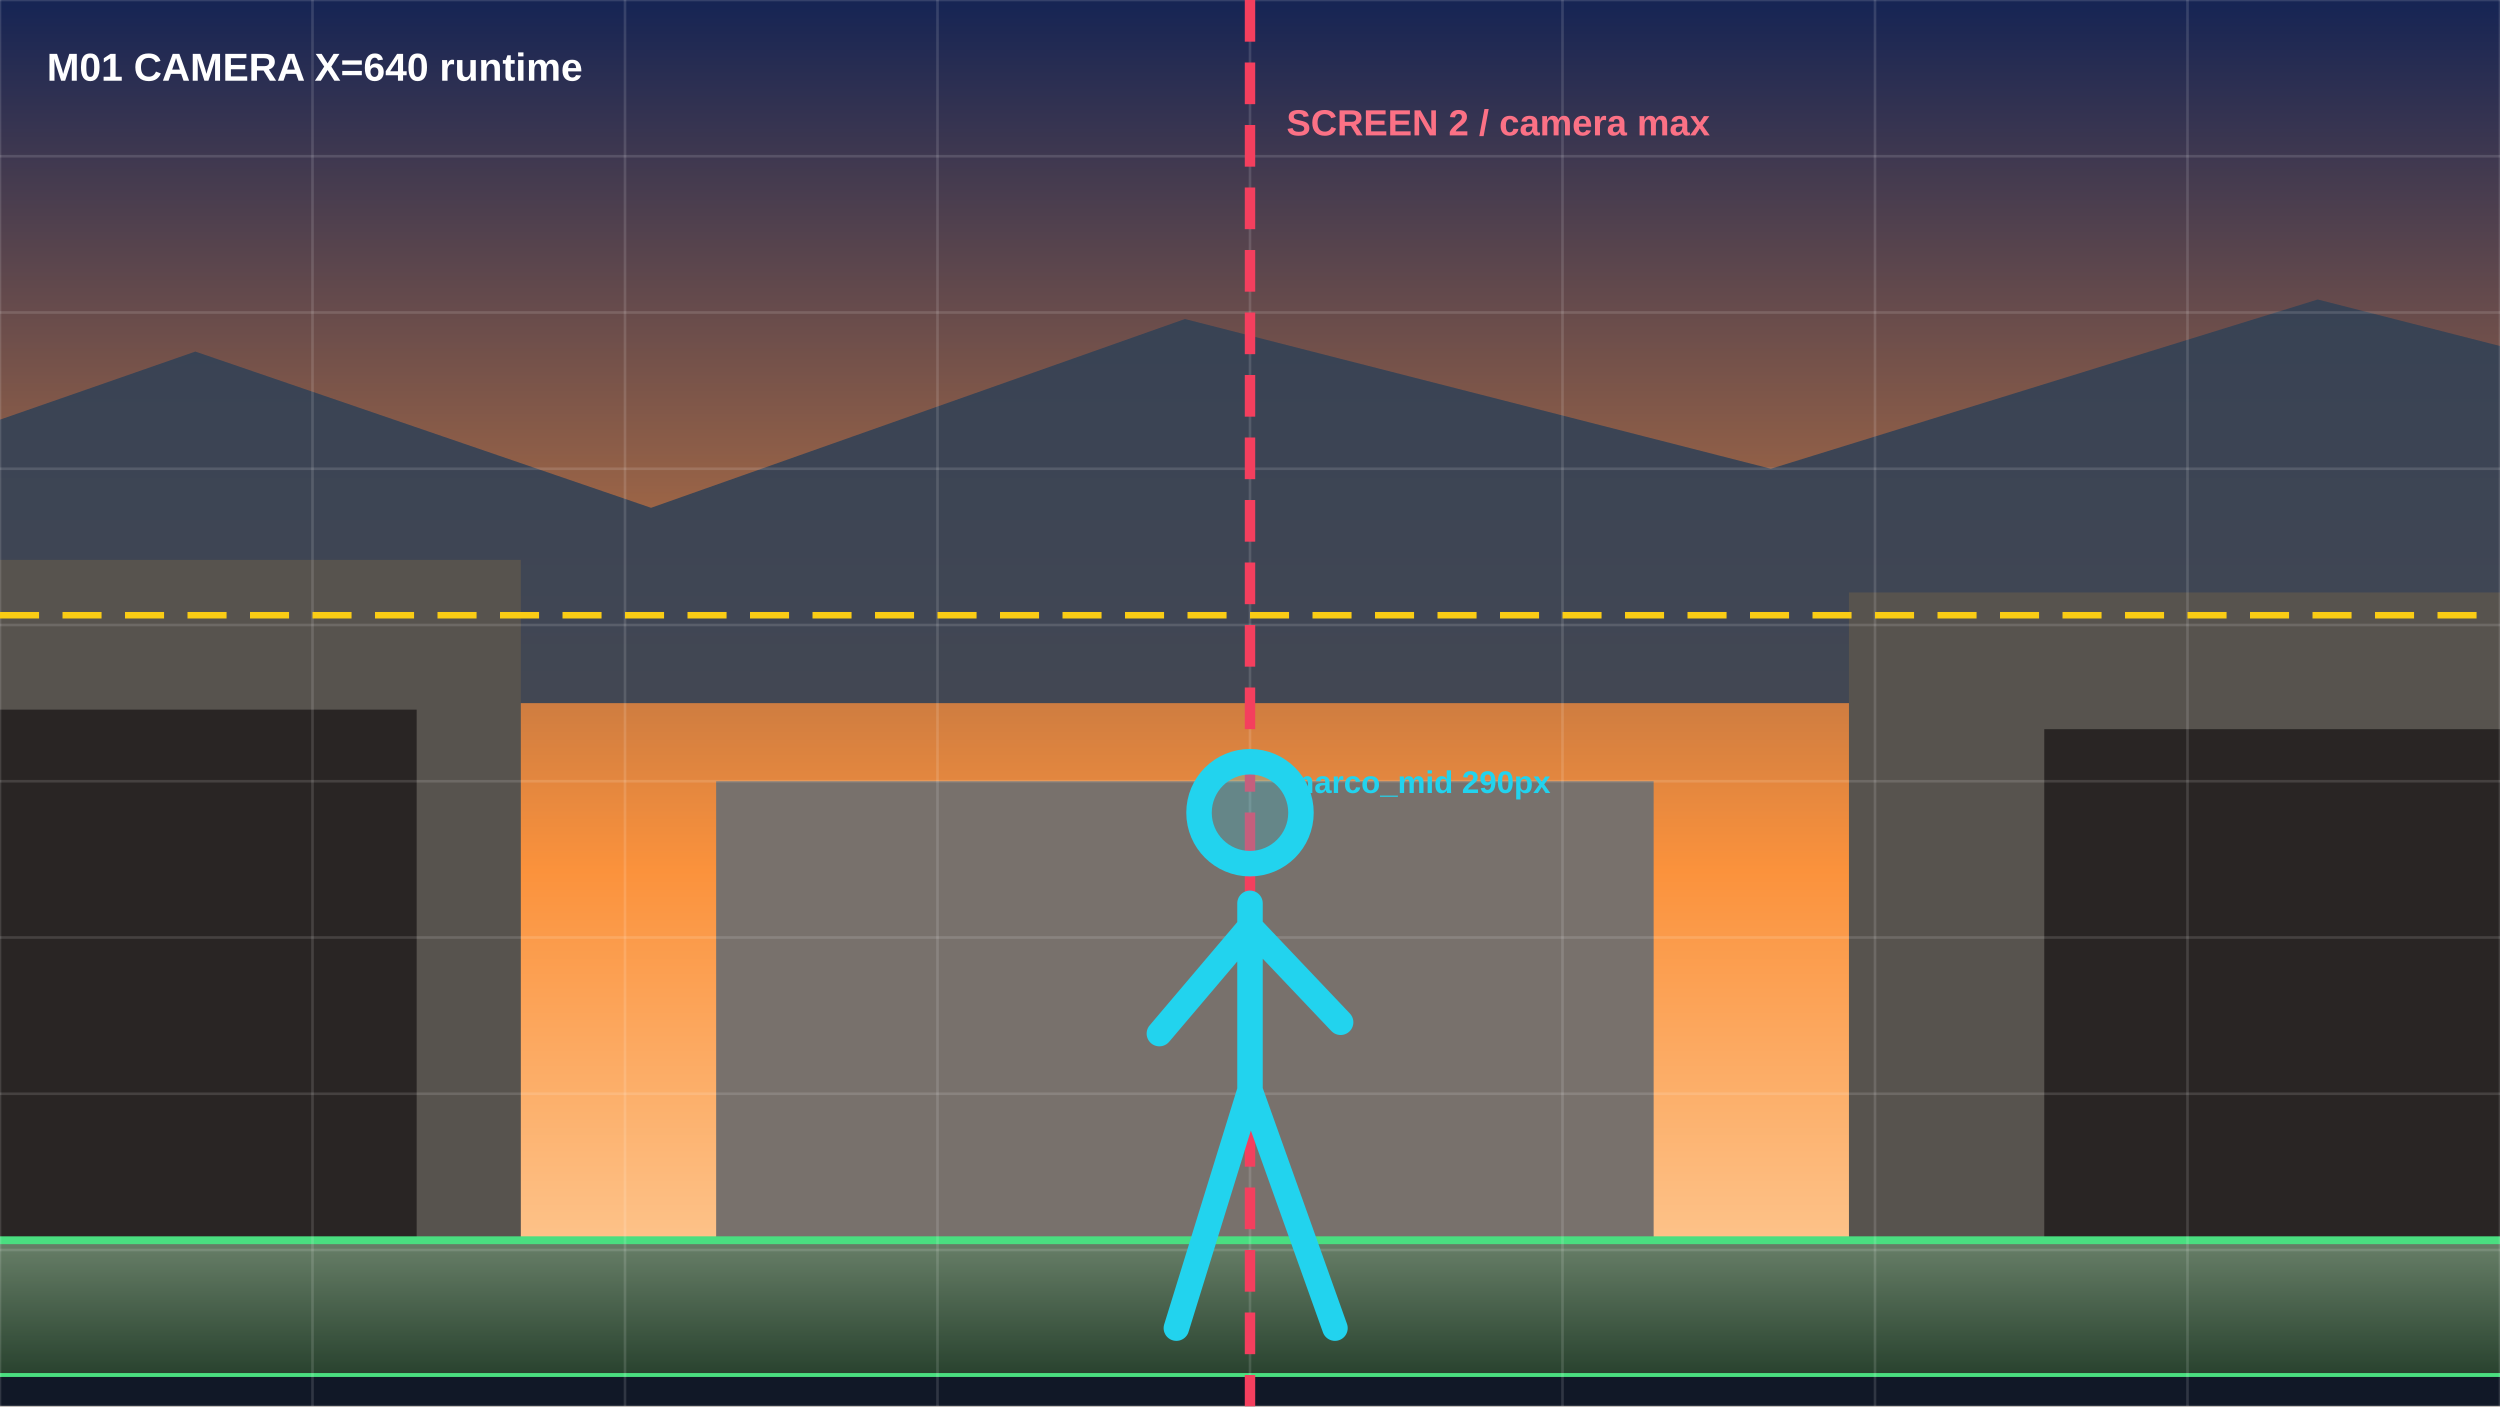
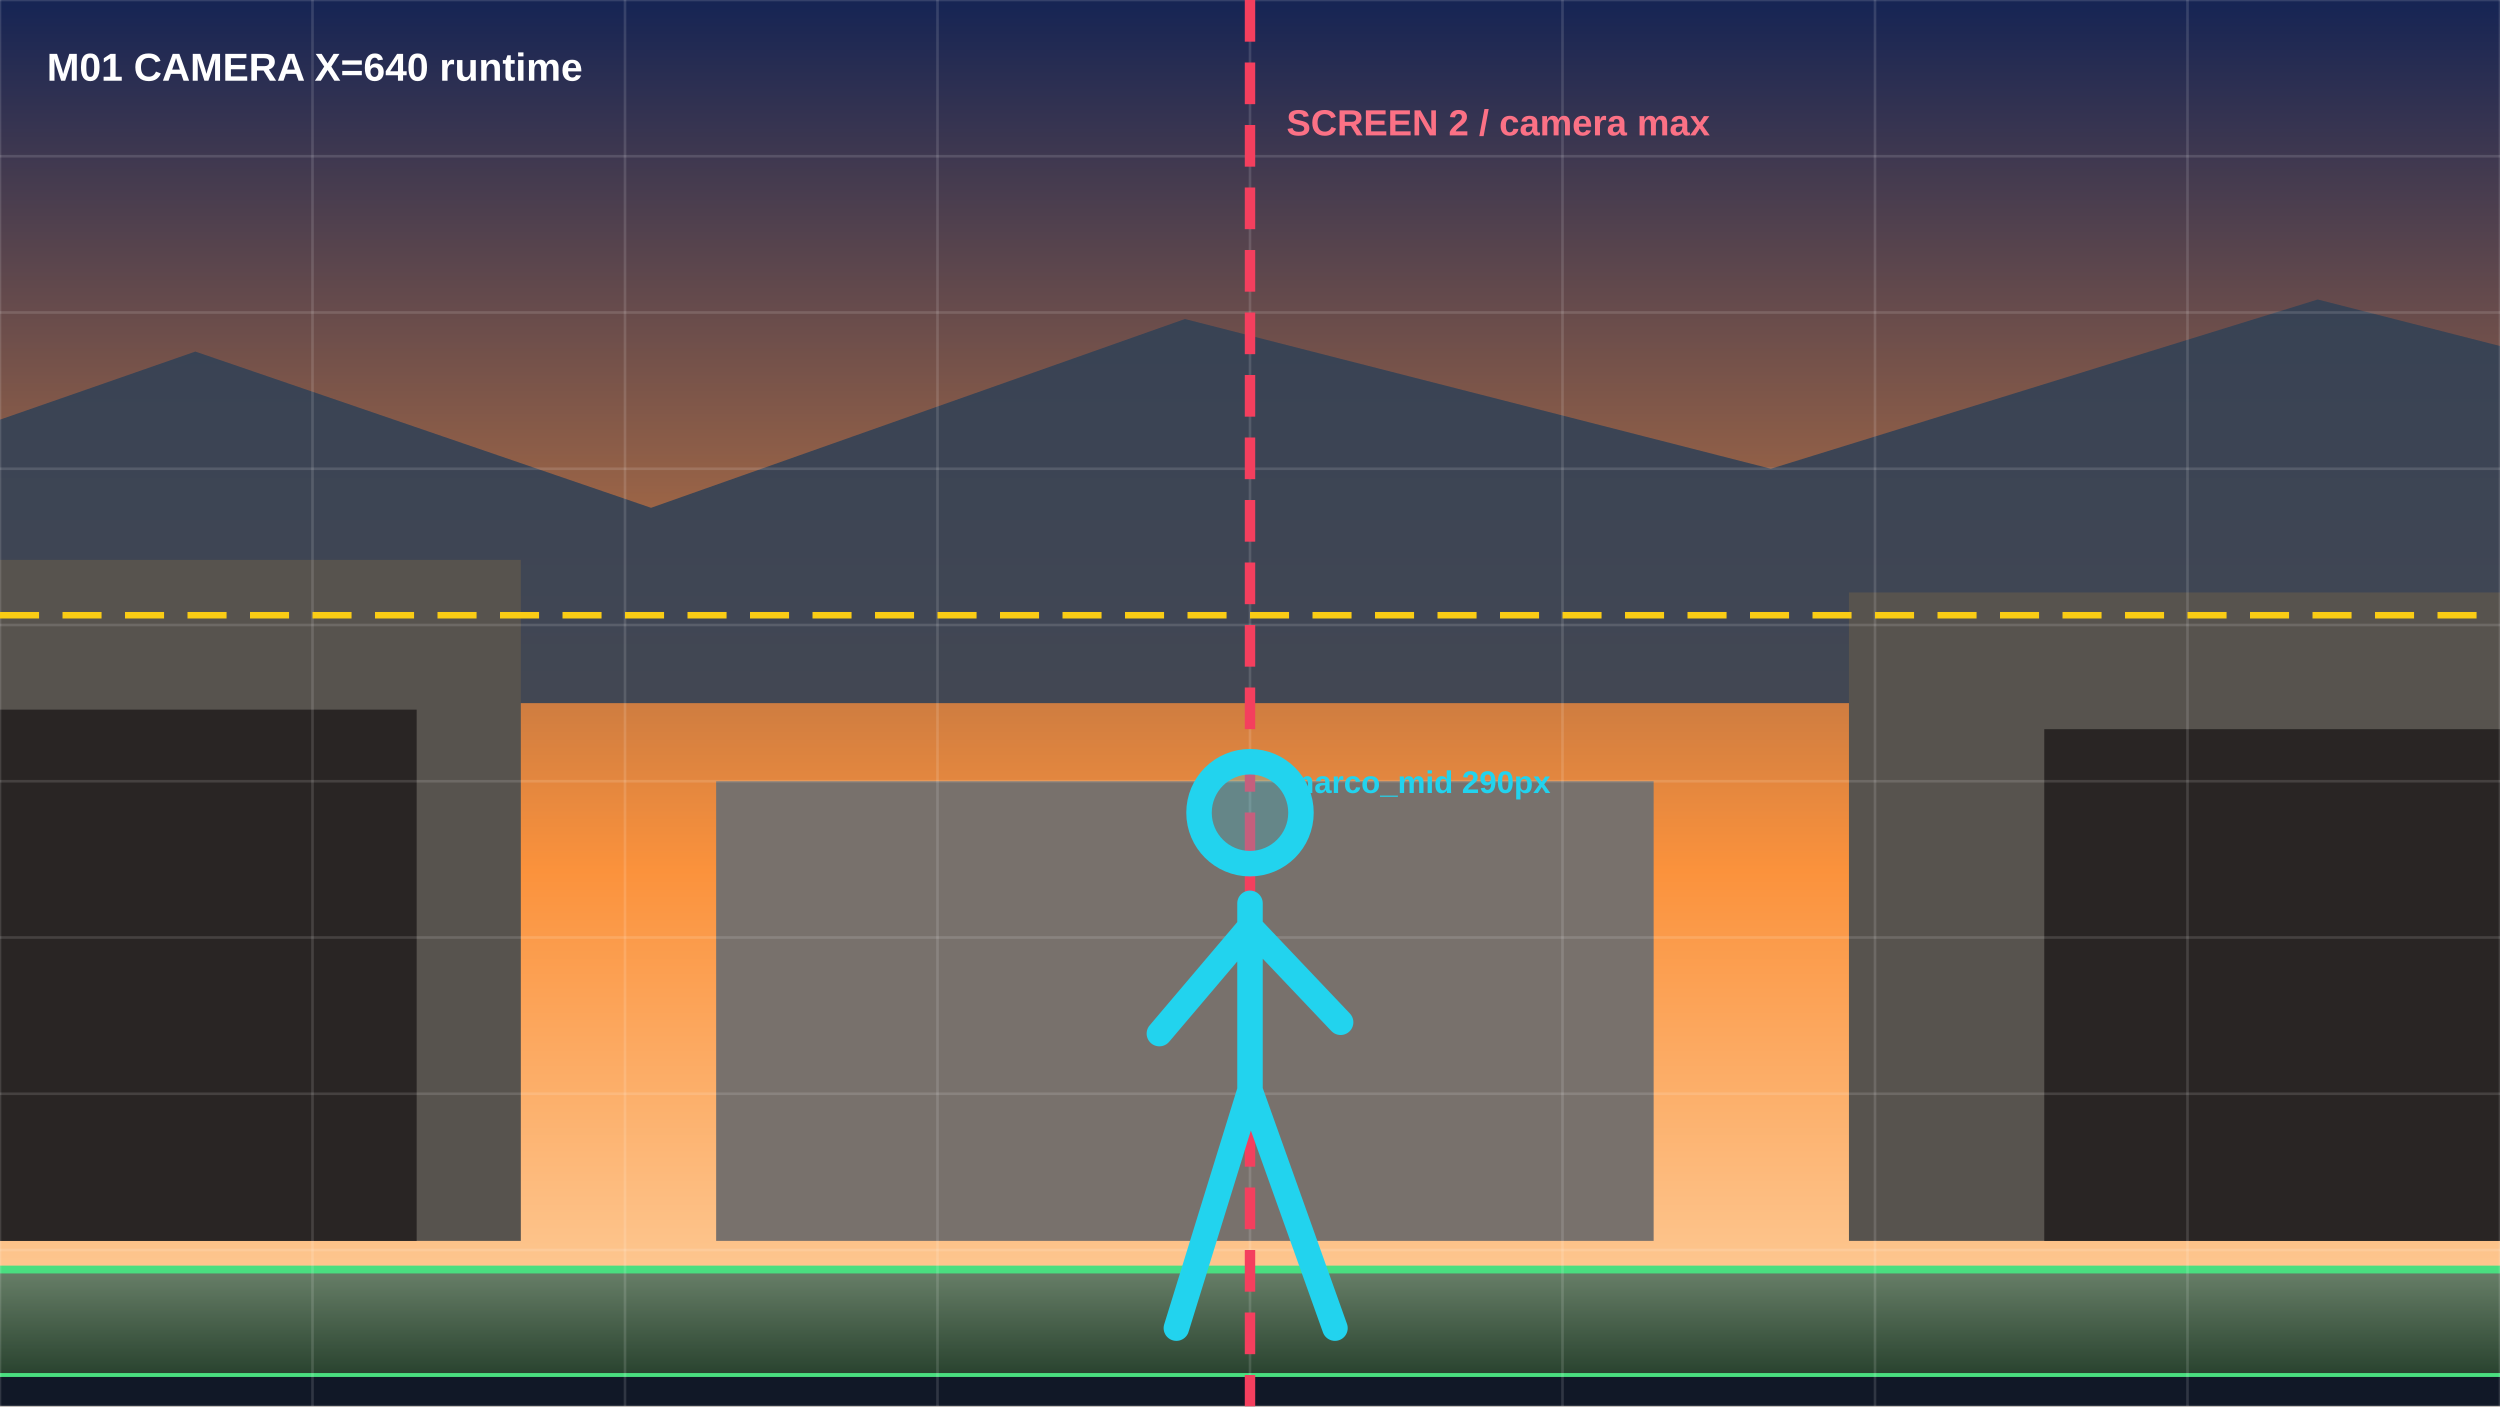
<svg xmlns="http://www.w3.org/2000/svg" width="1280" height="720" viewBox="960 0 1920 1080" role="img" aria-label="M01 deterministic greybox">
  <defs>
    <linearGradient id="sky" x1="0" y1="0" x2="0" y2="1">
      <stop offset="0" stop-color="#172554" />
      <stop offset="0.62" stop-color="#fb923c" />
      <stop offset="1" stop-color="#fed7aa" />
    </linearGradient>
    <linearGradient id="ground" x1="0" y1="0" x2="0" y2="1">
      <stop offset="0" stop-color="#78716c" />
      <stop offset="1" stop-color="#292524" />
    </linearGradient>
  </defs>
  <rect width="3840" height="1080" fill="url(#sky)" />
  <path d="M0 472.5 L420 335 L760 392 L1110 270 L1460 390 L1870 245 L2320 360 L2740 230 L3210 350 L3550 275 L3840 365 L3840 540 L0 540Z" fill="#334155" opacity="0.9" />
  <g fill="#475569" opacity="0">
    <rect x="0" y="390" width="340" height="190" />
    <rect x="365" y="420" width="300" height="160" />
    <rect x="700" y="370" width="420" height="210" />
    <rect x="1160" y="410" width="330" height="170" />
    <rect x="1530" y="350" width="380" height="230" />
    <rect x="1950" y="400" width="320" height="180" />
    <rect x="2310" y="365" width="410" height="215" />
    <rect x="2760" y="410" width="300" height="170" />
    <rect x="3100" y="345" width="390" height="235" />
    <rect x="3530" y="395" width="310" height="185" />
  </g>
  <g opacity="0">
-     <rect x="0" y="540" width="1140" height="412.5" fill="#57534e" />
+     <rect x="0" y="540" width="1140" height="435" fill="#57534e" />
    <rect x="0" y="540" width="1140" height="42" fill="#1c1917" />
    <g fill="#1c1917">
-       <rect x="110" y="600" width="260" height="352.5" />
-       <rect x="440" y="600" width="260" height="352.5" />
-       <rect x="770" y="600" width="260" height="352.5" />
+       <rect x="110" y="600" width="260" height="375" />
+       <rect x="440" y="600" width="260" height="375" />
+       <rect x="770" y="600" width="260" height="375" />
    </g>
    <g fill="#a8a29e">
-       <rect x="80" y="580" width="38" height="372.5" />
-       <rect x="370" y="580" width="38" height="372.5" />
-       <rect x="700" y="580" width="38" height="372.5" />
-       <rect x="1030" y="580" width="42" height="372.5" />
+       <rect x="80" y="580" width="38" height="395" />
+       <rect x="370" y="580" width="38" height="395" />
+       <rect x="700" y="580" width="38" height="395" />
+       <rect x="1030" y="580" width="42" height="395" />
    </g>
-     <rect x="2130" y="510" width="1710" height="442.5" fill="#57534e" />
+     <rect x="2130" y="510" width="1710" height="465" fill="#57534e" />
    <rect x="2130" y="510" width="1710" height="42" fill="#1c1917" />
    <g fill="#1c1917">
-       <rect x="2240" y="610" width="350" height="342.5" />
-       <rect x="2680" y="610" width="350" height="342.5" />
-       <rect x="3120" y="610" width="350" height="342.5" />
-       <rect x="3560" y="610" width="230" height="342.5" />
+       <rect x="2240" y="610" width="350" height="365" />
+       <rect x="2680" y="610" width="350" height="365" />
+       <rect x="3120" y="610" width="350" height="365" />
+       <rect x="3560" y="610" width="230" height="365" />
    </g>
    <g fill="#a8a29e">
-       <rect x="2180" y="570" width="44" height="382.5" />
-       <rect x="2600" y="570" width="44" height="382.5" />
-       <rect x="3040" y="570" width="44" height="382.5" />
-       <rect x="3480" y="570" width="44" height="382.5" />
-       <rect x="3790" y="570" width="44" height="382.5" />
+       <rect x="2180" y="570" width="44" height="405" />
+       <rect x="2600" y="570" width="44" height="405" />
+       <rect x="3040" y="570" width="44" height="405" />
+       <rect x="3480" y="570" width="44" height="405" />
+       <rect x="3790" y="570" width="44" height="405" />
    </g>
  </g>
  <rect x="0" y="430" width="1360" height="523" fill="#57534e" opacity="1" />
  <rect x="90" y="560" width="340" height="393" fill="#292524" opacity="1" />
  <rect x="520" y="600" width="340" height="353" fill="#292524" opacity="1" />
  <rect x="950" y="545" width="330" height="408" fill="#292524" opacity="1" />
  <rect x="1510" y="600" width="720" height="353" fill="#78716c" opacity="1" />
  <rect x="2380" y="455" width="1460" height="498" fill="#57534e" opacity="1" />
  <rect x="2530" y="560" width="360" height="393" fill="#292524" opacity="1" />
  <rect x="2990" y="600" width="360" height="353" fill="#292524" opacity="1" />
  <rect x="3450" y="535" width="300" height="418" fill="#292524" opacity="1" />
-   <rect x="0" y="952.5" width="3840" height="105" fill="url(#ground)" />
-   <rect x="0" y="952.5" width="3840" height="105" fill="#22c55e" fill-opacity="0.18" stroke="#4ade80" stroke-width="6" />
+   <rect x="0" y="975" width="3840" height="82.5" fill="url(#ground)" />
+   <rect x="0" y="975" width="3840" height="82.5" fill="#22c55e" fill-opacity="0.18" stroke="#4ade80" stroke-width="6" />
  <rect x="0" y="1057.5" width="3840" height="22.5" fill="#111827" />
  <g stroke="#ffffff" stroke-opacity="0.13" stroke-width="2">
    <line x1="0" y1="0" x2="0" y2="1080" />
    <line x1="240" y1="0" x2="240" y2="1080" />
    <line x1="480" y1="0" x2="480" y2="1080" />
    <line x1="720" y1="0" x2="720" y2="1080" />
    <line x1="960" y1="0" x2="960" y2="1080" />
    <line x1="1200" y1="0" x2="1200" y2="1080" />
    <line x1="1440" y1="0" x2="1440" y2="1080" />
    <line x1="1680" y1="0" x2="1680" y2="1080" />
    <line x1="1920" y1="0" x2="1920" y2="1080" />
    <line x1="2160" y1="0" x2="2160" y2="1080" />
    <line x1="2400" y1="0" x2="2400" y2="1080" />
    <line x1="2640" y1="0" x2="2640" y2="1080" />
    <line x1="2880" y1="0" x2="2880" y2="1080" />
    <line x1="3120" y1="0" x2="3120" y2="1080" />
    <line x1="3360" y1="0" x2="3360" y2="1080" />
    <line x1="3600" y1="0" x2="3600" y2="1080" />
    <line x1="3840" y1="0" x2="3840" y2="1080" />
    <line x1="0" y1="0" x2="3840" y2="0" />
    <line x1="0" y1="120" x2="3840" y2="120" />
    <line x1="0" y1="240" x2="3840" y2="240" />
    <line x1="0" y1="360" x2="3840" y2="360" />
    <line x1="0" y1="480" x2="3840" y2="480" />
    <line x1="0" y1="600" x2="3840" y2="600" />
    <line x1="0" y1="720" x2="3840" y2="720" />
    <line x1="0" y1="840" x2="3840" y2="840" />
    <line x1="0" y1="960" x2="3840" y2="960" />
    <line x1="0" y1="1080" x2="3840" y2="1080" />
  </g>
  <line x1="0" y1="472.5" x2="3840" y2="472.5" stroke="#facc15" stroke-width="5" stroke-dasharray="30 18" />
  <line x1="1920" y1="0" x2="1920" y2="1080" stroke="#f43f5e" stroke-width="8" stroke-dasharray="32 16" />
-   <text x="34" y="932.5" fill="#86efac" font-family="Arial,sans-serif" font-size="26" font-weight="700">WALK TOP 635px runtime</text>
+   <text x="34" y="955" fill="#86efac" font-family="Arial,sans-serif" font-size="26" font-weight="700">WALK TOP 650px runtime</text>
  <text x="34" y="1039.5" fill="#86efac" font-family="Arial,sans-serif" font-size="26" font-weight="700">WALK BOTTOM 705px runtime</text>
  <text x="1948" y="104" fill="#fb7185" font-family="Arial,sans-serif" font-size="28" font-weight="700">SCREEN 2 / camera max</text>
  <g aria-label="marco_start" fill="none" stroke="#22d3ee" stroke-width="19.575" stroke-linecap="round" stroke-linejoin="round">
    <circle cx="450" cy="624.15" r="39.15" fill="#22d3ee" fill-opacity="0.22" />
    <path d="M 450 693.75 L 450 837.3 M 450 711.75 L 380.4 793.8 M 450 711.75 L 519.6 785.1 M 450 837.3 L 393.45 1020 M 450 837.3 L 515.25 1020" />
  </g>
  <text x="478" y="609" fill="#22d3ee" font-family="Arial,sans-serif" font-size="24" font-weight="700">marco_start 290px</text>
  <g aria-label="marco_mid" fill="none" stroke="#22d3ee" stroke-width="19.575" stroke-linecap="round" stroke-linejoin="round">
    <circle cx="1920" cy="624.15" r="39.15" fill="#22d3ee" fill-opacity="0.22" />
    <path d="M 1920 693.75 L 1920 837.3 M 1920 711.75 L 1850.4 793.8 M 1920 711.75 L 1989.6 785.1 M 1920 837.3 L 1863.45 1020 M 1920 837.3 L 1985.25 1020" />
  </g>
  <text x="1948" y="609" fill="#22d3ee" font-family="Arial,sans-serif" font-size="24" font-weight="700">marco_mid 290px</text>
  <g aria-label="talebano_end" fill="none" stroke="#f97316" stroke-width="21.465" stroke-linecap="round" stroke-linejoin="round">
    <circle cx="3360" cy="585.93" r="42.93" fill="#f97316" fill-opacity="0.22" />
    <path d="M 3360 662.25 L 3360 819.66 M 3360 680.25 L 3283.68 771.96 M 3360 680.25 L 3436.32 762.42 M 3360 819.66 L 3297.99 1020 M 3360 819.66 L 3431.55 1020" />
  </g>
  <text x="3388" y="567" fill="#f97316" font-family="Arial,sans-serif" font-size="24" font-weight="700">talebano_end 318px</text>
  <text x="996" y="62" fill="#fff" font-family="Arial,sans-serif" font-size="30" font-weight="700">M01 CAMERA X=640 runtime</text>
</svg>
